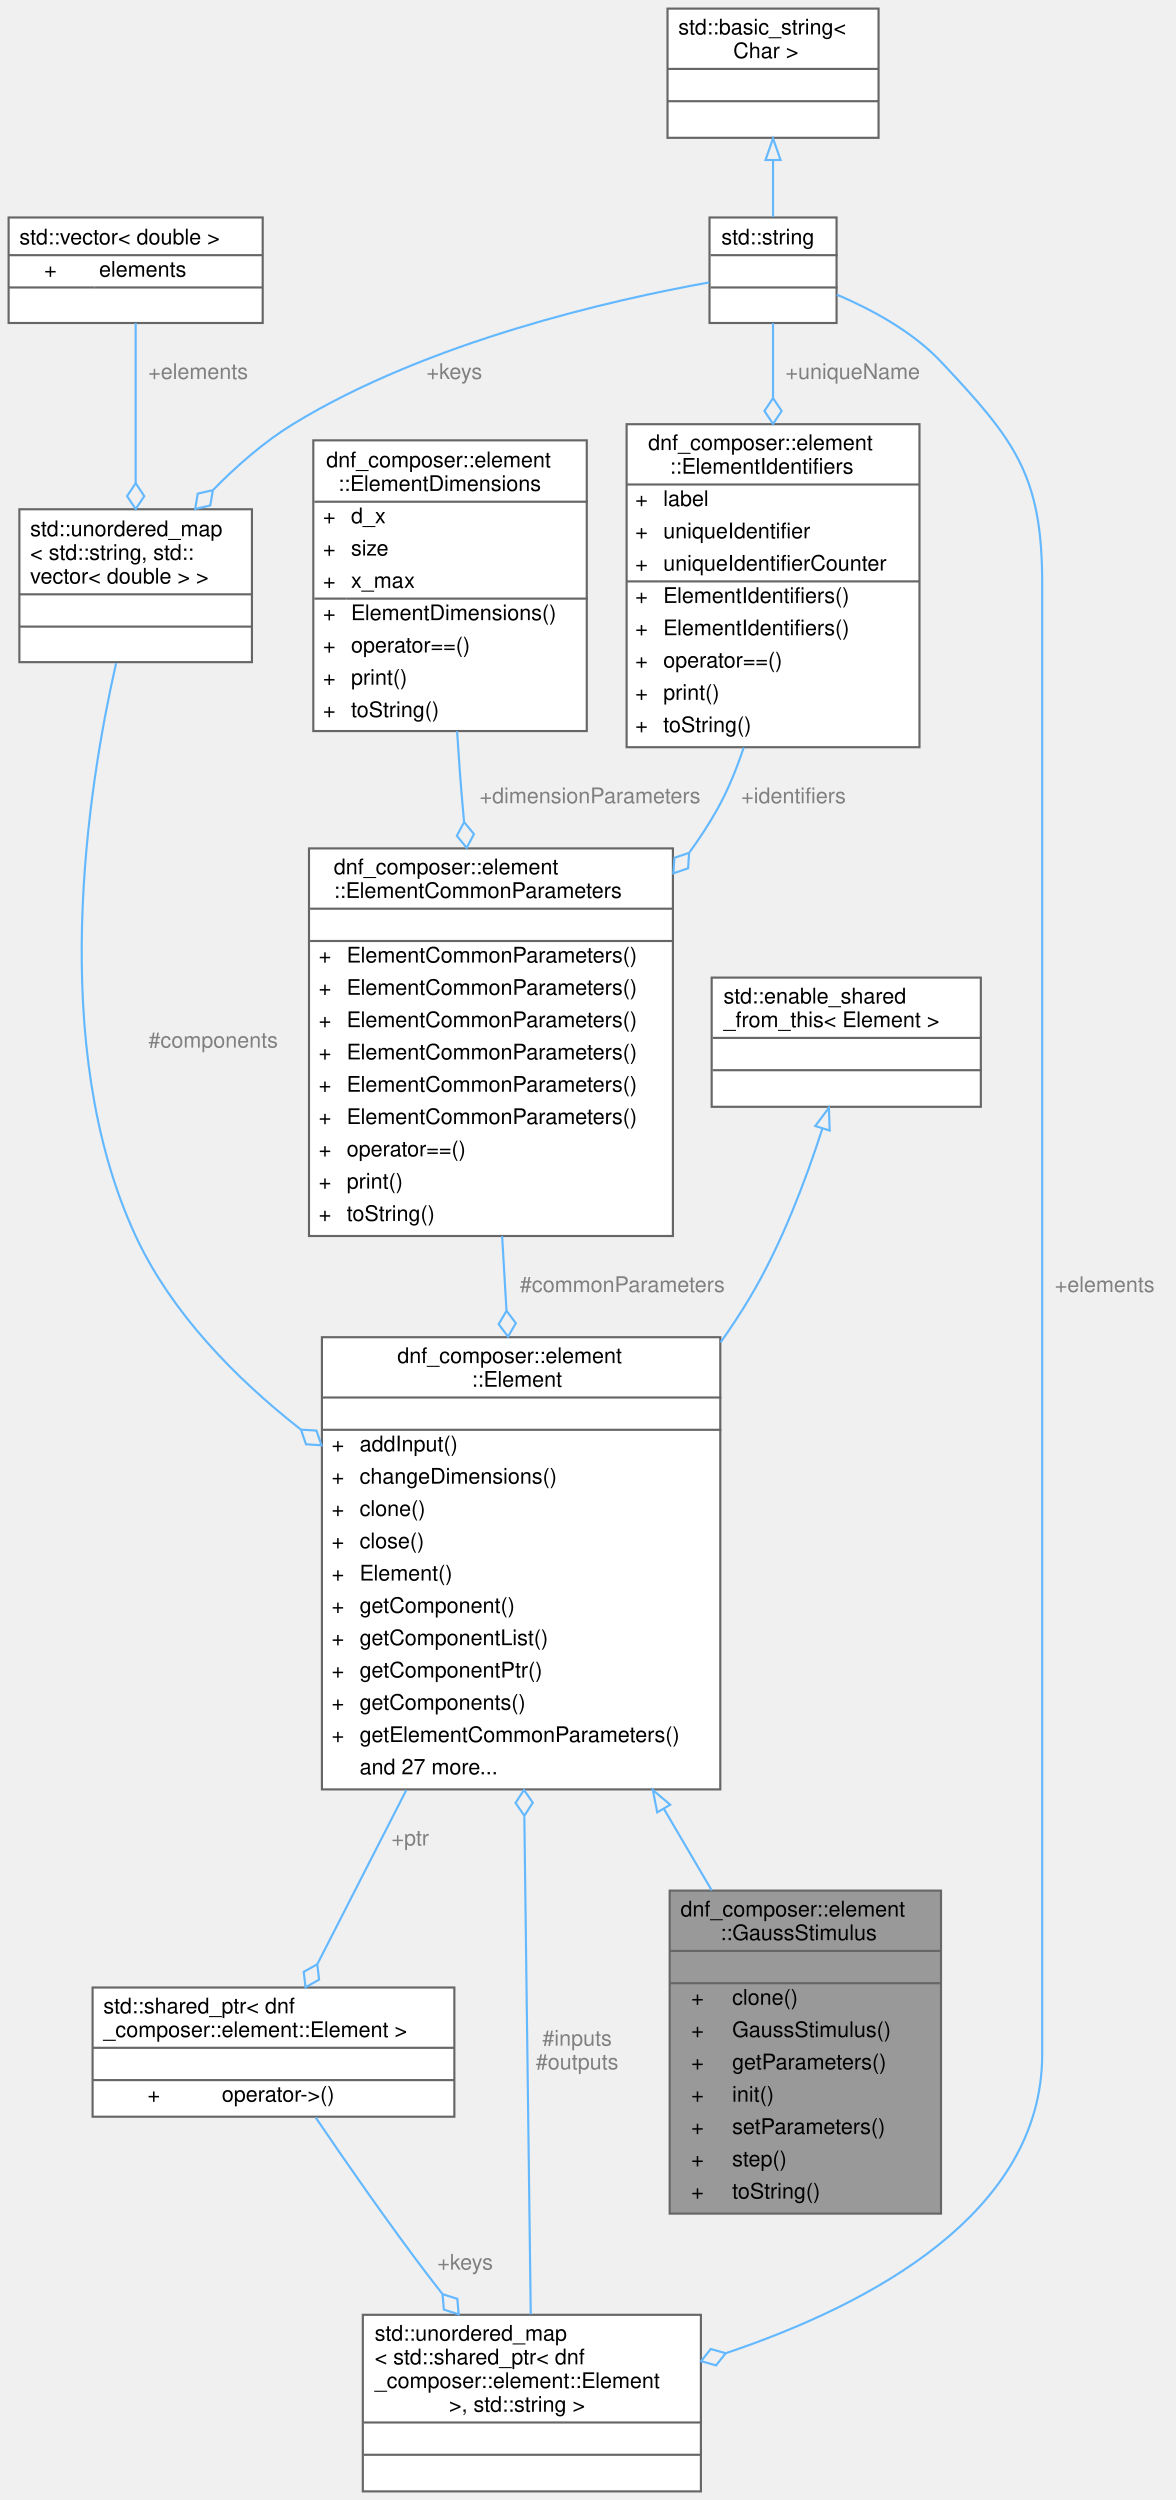
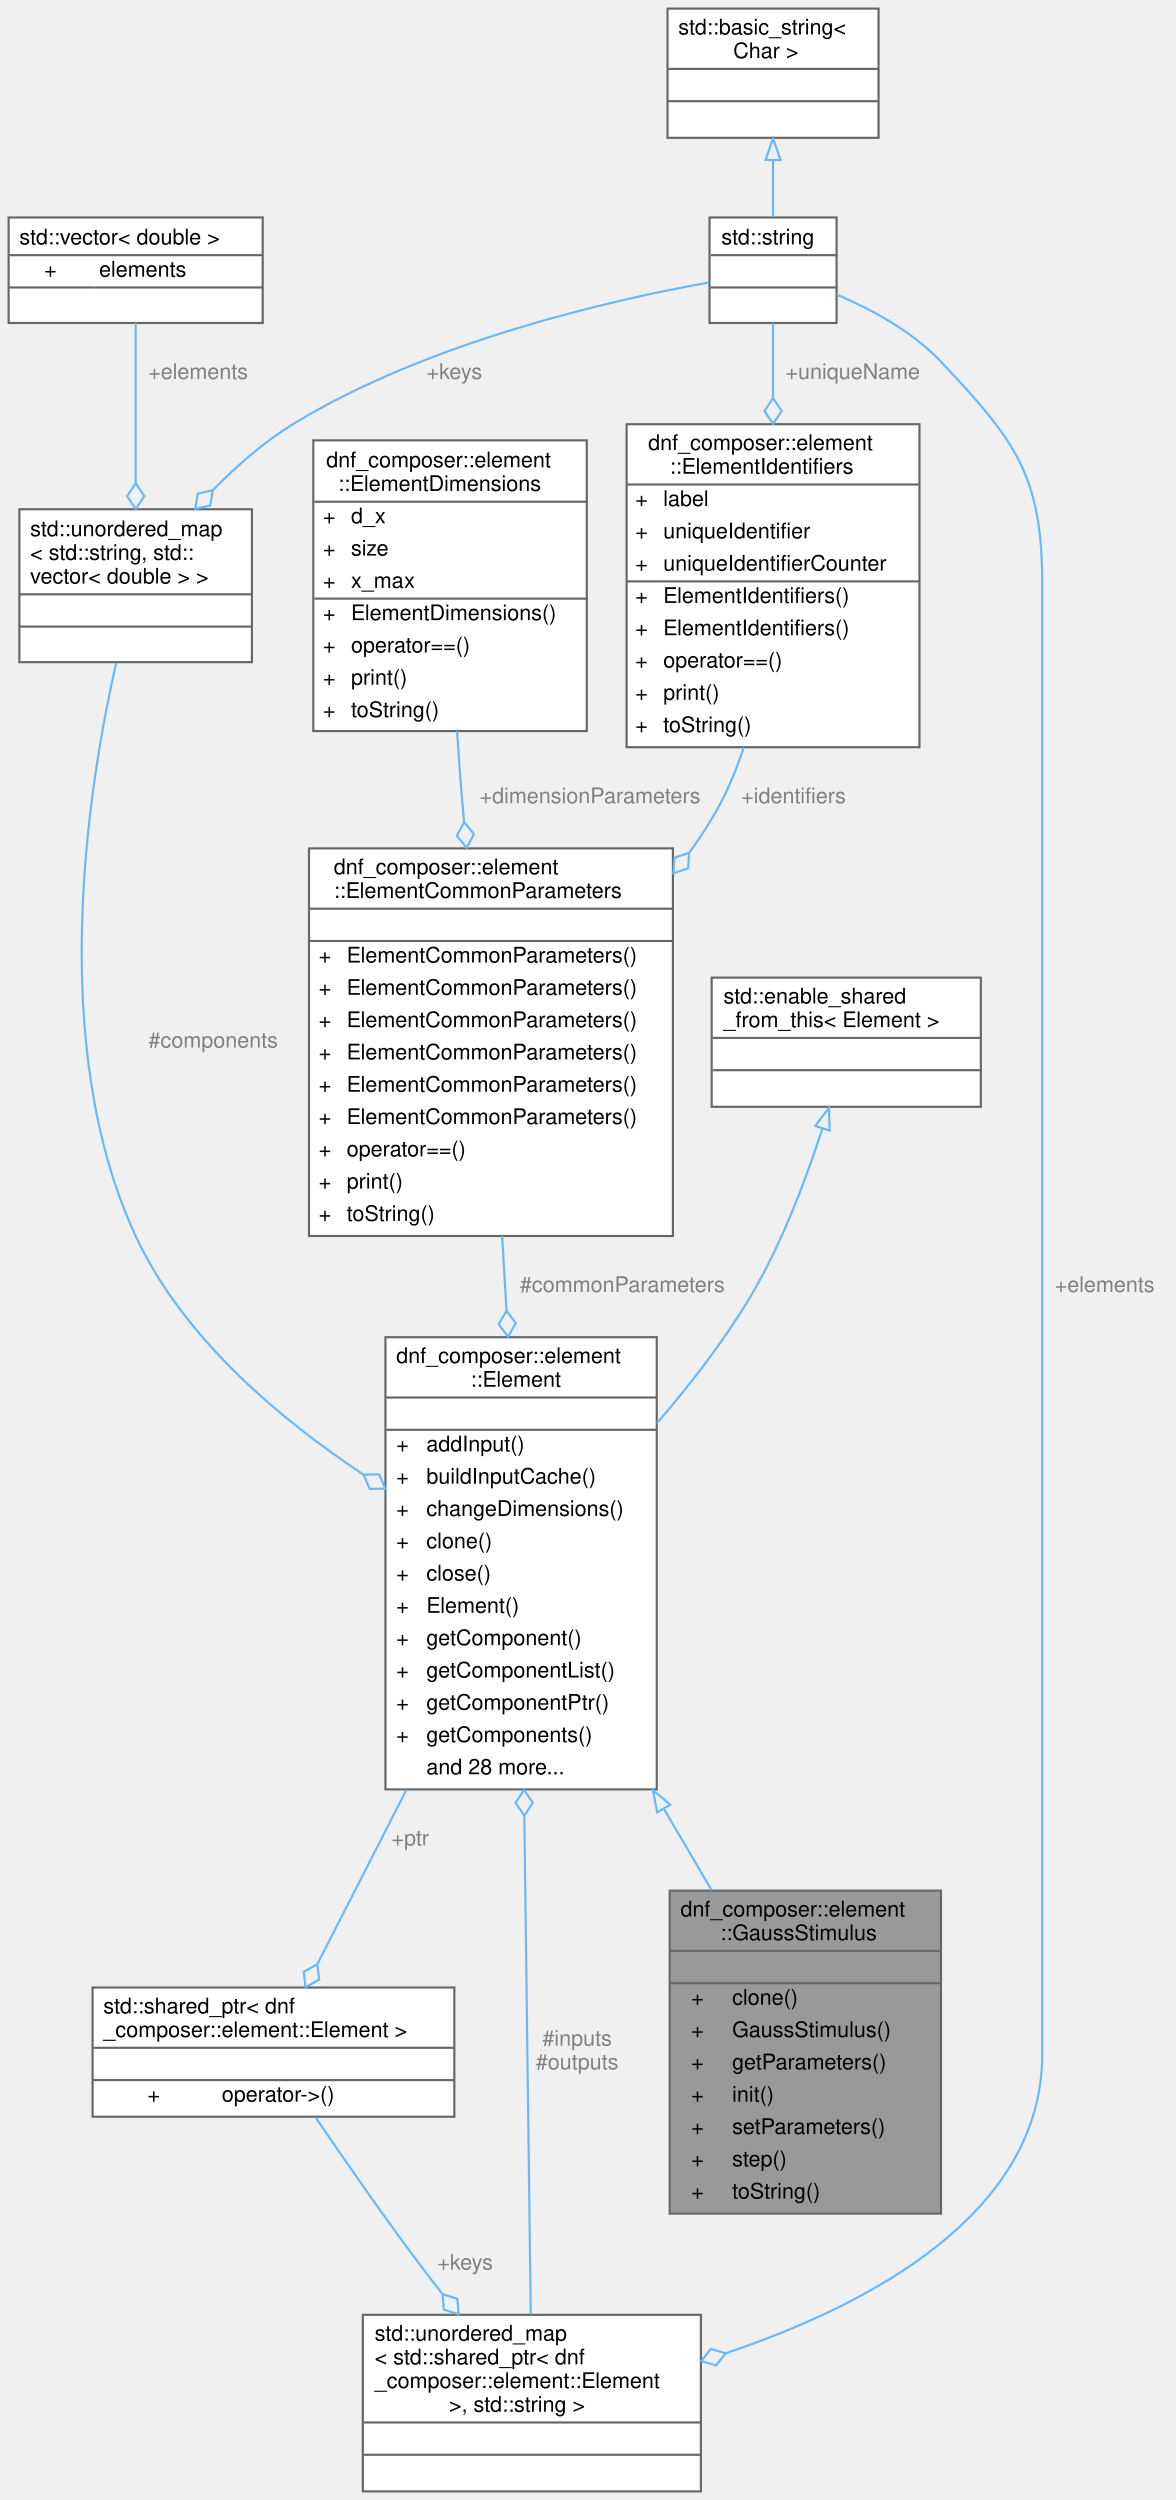
<svg xmlns="http://www.w3.org/2000/svg" xmlns:xlink="http://www.w3.org/1999/xlink" width="546pt" height="1161pt" viewBox="0.00 0.00 546.00 1161.00">
  <g id="graph0" class="graph" transform="scale(1 1) rotate(0) translate(4 1157)">
    <g id="Node000001" class="node">
      <g id="a_Node000001">
        <a xlink:title="Localized Gaussian input stimulus applied to a neural field.">
          <polygon fill="#999999" stroke="transparent" points="433,-279 307,-279 307,-129 433,-129 433,-279" />
          <text text-anchor="start" x="312" y="-267" font-family="Helvetica,sans-Serif" font-size="10.00">dnf_composer::element</text>
          <text text-anchor="start" x="330.5" y="-256" font-family="Helvetica,sans-Serif" font-size="10.00">::GaussStimulus</text>
          <text text-anchor="start" x="368" y="-241" font-family="Helvetica,sans-Serif" font-size="10.00"> </text>
          <text text-anchor="start" x="317" y="-226" font-family="Helvetica,sans-Serif" font-size="10.00">+</text>
          <text text-anchor="start" x="336" y="-226" font-family="Helvetica,sans-Serif" font-size="10.00">clone()</text>
          <text text-anchor="start" x="317" y="-211" font-family="Helvetica,sans-Serif" font-size="10.00">+</text>
          <text text-anchor="start" x="336" y="-211" font-family="Helvetica,sans-Serif" font-size="10.00">GaussStimulus()</text>
          <text text-anchor="start" x="317" y="-196" font-family="Helvetica,sans-Serif" font-size="10.00">+</text>
          <text text-anchor="start" x="336" y="-196" font-family="Helvetica,sans-Serif" font-size="10.00">getParameters()</text>
          <text text-anchor="start" x="317" y="-181" font-family="Helvetica,sans-Serif" font-size="10.00">+</text>
          <text text-anchor="start" x="336" y="-181" font-family="Helvetica,sans-Serif" font-size="10.00">init()</text>
          <text text-anchor="start" x="317" y="-166" font-family="Helvetica,sans-Serif" font-size="10.00">+</text>
          <text text-anchor="start" x="336" y="-166" font-family="Helvetica,sans-Serif" font-size="10.00">setParameters()</text>
          <text text-anchor="start" x="317" y="-151" font-family="Helvetica,sans-Serif" font-size="10.00">+</text>
          <text text-anchor="start" x="336" y="-151" font-family="Helvetica,sans-Serif" font-size="10.00">step()</text>
          <text text-anchor="start" x="317" y="-136" font-family="Helvetica,sans-Serif" font-size="10.00">+</text>
          <text text-anchor="start" x="336" y="-136" font-family="Helvetica,sans-Serif" font-size="10.00">toString()</text>
          <polygon fill="#666666" stroke="#666666" points="307,-251 307,-251 433,-251 433,-251 307,-251" />
          <polygon fill="#666666" stroke="#666666" points="307,-236 307,-236 433,-236 433,-236 307,-236" />
          <polygon fill="none" stroke="#666666" points="307,-129 307,-279 433,-279 433,-129 307,-129" />
        </a>
      </g>
    </g>
    <g id="Node000002" class="node">
      <g id="a_Node000002">
        <a xlink:href="classdnf__composer_1_1element_1_1Element.html" target="_top" xlink:title="Abstract base class for all simulation elements.">
-           <polygon fill="white" stroke="transparent" points="330.5,-536 145.5,-536 145.5,-326 330.5,-326 330.5,-536" />
-           <text text-anchor="start" x="180.5" y="-524" font-family="Helvetica,sans-Serif" font-size="10.00">dnf_composer::element</text>
-           <text text-anchor="start" x="215" y="-513" font-family="Helvetica,sans-Serif" font-size="10.00">::Element</text>
-           <text text-anchor="start" x="236.5" y="-498" font-family="Helvetica,sans-Serif" font-size="10.00"> </text>
-           <text text-anchor="start" x="150" y="-483" font-family="Helvetica,sans-Serif" font-size="10.00">+</text>
-           <text text-anchor="start" x="163" y="-483" font-family="Helvetica,sans-Serif" font-size="10.00">addInput()</text>
-           <text text-anchor="start" x="150" y="-468" font-family="Helvetica,sans-Serif" font-size="10.00">+</text>
-           <text text-anchor="start" x="163" y="-468" font-family="Helvetica,sans-Serif" font-size="10.00">changeDimensions()</text>
-           <text text-anchor="start" x="150" y="-453" font-family="Helvetica,sans-Serif" font-size="10.00">+</text>
-           <text text-anchor="start" x="163" y="-453" font-family="Helvetica,sans-Serif" font-size="10.00">clone()</text>
-           <text text-anchor="start" x="150" y="-438" font-family="Helvetica,sans-Serif" font-size="10.00">+</text>
-           <text text-anchor="start" x="163" y="-438" font-family="Helvetica,sans-Serif" font-size="10.00">close()</text>
-           <text text-anchor="start" x="150" y="-423" font-family="Helvetica,sans-Serif" font-size="10.00">+</text>
-           <text text-anchor="start" x="163" y="-423" font-family="Helvetica,sans-Serif" font-size="10.00">Element()</text>
-           <text text-anchor="start" x="150" y="-408" font-family="Helvetica,sans-Serif" font-size="10.00">+</text>
-           <text text-anchor="start" x="163" y="-408" font-family="Helvetica,sans-Serif" font-size="10.00">getComponent()</text>
-           <text text-anchor="start" x="150" y="-393" font-family="Helvetica,sans-Serif" font-size="10.00">+</text>
-           <text text-anchor="start" x="163" y="-393" font-family="Helvetica,sans-Serif" font-size="10.00">getComponentList()</text>
-           <text text-anchor="start" x="150" y="-378" font-family="Helvetica,sans-Serif" font-size="10.00">+</text>
-           <text text-anchor="start" x="163" y="-378" font-family="Helvetica,sans-Serif" font-size="10.00">getComponentPtr()</text>
-           <text text-anchor="start" x="150" y="-363" font-family="Helvetica,sans-Serif" font-size="10.00">+</text>
-           <text text-anchor="start" x="163" y="-363" font-family="Helvetica,sans-Serif" font-size="10.00">getComponents()</text>
-           <text text-anchor="start" x="150" y="-348" font-family="Helvetica,sans-Serif" font-size="10.00">+</text>
-           <text text-anchor="start" x="163" y="-348" font-family="Helvetica,sans-Serif" font-size="10.00">getElementCommonParameters()</text>
-           <text text-anchor="start" x="163" y="-333" font-family="Helvetica,sans-Serif" font-size="10.00">and 27 more...</text>
-           <polygon fill="#666666" stroke="#666666" points="146,-508 146,-508 331,-508 331,-508 146,-508" />
-           <polygon fill="#666666" stroke="#666666" points="146,-493 146,-493 331,-493 331,-493 146,-493" />
-           <polygon fill="none" stroke="#666666" points="145.5,-326 145.5,-536 330.5,-536 330.5,-326 145.5,-326" />
+           <polygon fill="white" stroke="transparent" points="301,-536 175,-536 175,-326 301,-326 301,-536" />
+           <text text-anchor="start" x="180" y="-524" font-family="Helvetica,sans-Serif" font-size="10.00">dnf_composer::element</text>
+           <text text-anchor="start" x="214.5" y="-513" font-family="Helvetica,sans-Serif" font-size="10.00">::Element</text>
+           <text text-anchor="start" x="236" y="-498" font-family="Helvetica,sans-Serif" font-size="10.00"> </text>
+           <text text-anchor="start" x="180" y="-483" font-family="Helvetica,sans-Serif" font-size="10.00">+</text>
+           <text text-anchor="start" x="194" y="-483" font-family="Helvetica,sans-Serif" font-size="10.00">addInput()</text>
+           <text text-anchor="start" x="180" y="-468" font-family="Helvetica,sans-Serif" font-size="10.00">+</text>
+           <text text-anchor="start" x="194" y="-468" font-family="Helvetica,sans-Serif" font-size="10.00">buildInputCache()</text>
+           <text text-anchor="start" x="180" y="-453" font-family="Helvetica,sans-Serif" font-size="10.00">+</text>
+           <text text-anchor="start" x="194" y="-453" font-family="Helvetica,sans-Serif" font-size="10.00">changeDimensions()</text>
+           <text text-anchor="start" x="180" y="-438" font-family="Helvetica,sans-Serif" font-size="10.00">+</text>
+           <text text-anchor="start" x="194" y="-438" font-family="Helvetica,sans-Serif" font-size="10.00">clone()</text>
+           <text text-anchor="start" x="180" y="-423" font-family="Helvetica,sans-Serif" font-size="10.00">+</text>
+           <text text-anchor="start" x="194" y="-423" font-family="Helvetica,sans-Serif" font-size="10.00">close()</text>
+           <text text-anchor="start" x="180" y="-408" font-family="Helvetica,sans-Serif" font-size="10.00">+</text>
+           <text text-anchor="start" x="194" y="-408" font-family="Helvetica,sans-Serif" font-size="10.00">Element()</text>
+           <text text-anchor="start" x="180" y="-393" font-family="Helvetica,sans-Serif" font-size="10.00">+</text>
+           <text text-anchor="start" x="194" y="-393" font-family="Helvetica,sans-Serif" font-size="10.00">getComponent()</text>
+           <text text-anchor="start" x="180" y="-378" font-family="Helvetica,sans-Serif" font-size="10.00">+</text>
+           <text text-anchor="start" x="194" y="-378" font-family="Helvetica,sans-Serif" font-size="10.00">getComponentList()</text>
+           <text text-anchor="start" x="180" y="-363" font-family="Helvetica,sans-Serif" font-size="10.00">+</text>
+           <text text-anchor="start" x="194" y="-363" font-family="Helvetica,sans-Serif" font-size="10.00">getComponentPtr()</text>
+           <text text-anchor="start" x="180" y="-348" font-family="Helvetica,sans-Serif" font-size="10.00">+</text>
+           <text text-anchor="start" x="194" y="-348" font-family="Helvetica,sans-Serif" font-size="10.00">getComponents()</text>
+           <text text-anchor="start" x="194" y="-333" font-family="Helvetica,sans-Serif" font-size="10.00">and 28 more...</text>
+           <polygon fill="#666666" stroke="#666666" points="175,-508 175,-508 301,-508 301,-508 175,-508" />
+           <polygon fill="#666666" stroke="#666666" points="175,-493 175,-493 301,-493 301,-493 175,-493" />
+           <polygon fill="none" stroke="#666666" points="175,-326 175,-536 301,-536 301,-326 175,-326" />
        </a>
      </g>
    </g>
    <g id="edge1_Node000001_Node000002" class="edge">
      <g id="a_edge1_Node000001_Node000002">
        <a xlink:title=" ">
          <path fill="none" stroke="#63b8ff" d="M304.38,-316.86C311.9,-304.03 319.42,-291.22 326.54,-279.08" />
          <polygon fill="none" stroke="#63b8ff" points="301.21,-315.34 299.17,-325.73 307.25,-318.88 301.21,-315.34" />
        </a>
      </g>
    </g>
    <g id="Node000012" class="node">
      <g id="a_Node000012">
        <a xlink:title=" ">
          <polygon fill="white" stroke="transparent" points="207,-234 39,-234 39,-174 207,-174 207,-234" />
          <text text-anchor="start" x="44" y="-222" font-family="Helvetica,sans-Serif" font-size="10.00">std::shared_ptr&lt; dnf</text>
          <text text-anchor="start" x="44" y="-211" font-family="Helvetica,sans-Serif" font-size="10.00">_composer::element::Element &gt;</text>
          <text text-anchor="start" x="121" y="-196" font-family="Helvetica,sans-Serif" font-size="10.00"> </text>
          <text text-anchor="start" x="64.5" y="-181" font-family="Helvetica,sans-Serif" font-size="10.00">+</text>
          <text text-anchor="start" x="99" y="-181" font-family="Helvetica,sans-Serif" font-size="10.00">operator-&gt;()</text>
          <polygon fill="#666666" stroke="#666666" points="39,-206 39,-206 207,-206 207,-206 39,-206" />
          <polygon fill="#666666" stroke="#666666" points="39,-191 39,-191 207,-191 207,-191 39,-191" />
          <polygon fill="none" stroke="#666666" points="39,-174 39,-234 207,-234 207,-174 39,-174" />
        </a>
      </g>
    </g>
    <g id="edge13_Node000012_Node000002" class="edge">
      <g id="a_edge13_Node000012_Node000002">
        <a xlink:title=" ">
          <path fill="none" stroke="#63b8ff" d="M184.71,-325.73C170.03,-297.02 154.99,-267.58 143.43,-244.97" />
          <polygon fill="none" stroke="#63b8ff" points="143.35,-244.81 137.05,-241.29 137.89,-234.12 144.18,-237.65 143.35,-244.81" />
        </a>
      </g>
      <text text-anchor="middle" x="186.5" y="-300" font-family="Helvetica,sans-Serif" font-size="10.00" fill="grey"> +ptr</text>
    </g>
    <g id="Node000003" class="node">
      <g id="a_Node000003">
        <a xlink:title=" ">
          <polygon fill="white" stroke="transparent" points="451.5,-703 326.5,-703 326.5,-643 451.5,-643 451.5,-703" />
          <text text-anchor="start" x="332" y="-691" font-family="Helvetica,sans-Serif" font-size="10.00">std::enable_shared</text>
          <text text-anchor="start" x="332" y="-680" font-family="Helvetica,sans-Serif" font-size="10.00">_from_this&lt; Element &gt;</text>
          <text text-anchor="start" x="387.5" y="-665" font-family="Helvetica,sans-Serif" font-size="10.00"> </text>
          <text text-anchor="start" x="387.5" y="-650" font-family="Helvetica,sans-Serif" font-size="10.00"> </text>
          <polygon fill="#666666" stroke="#666666" points="327,-675 327,-675 452,-675 452,-675 327,-675" />
          <polygon fill="#666666" stroke="#666666" points="327,-660 327,-660 452,-660 452,-660 327,-660" />
          <polygon fill="none" stroke="#666666" points="326.5,-643 326.5,-703 451.5,-703 451.5,-643 326.5,-643" />
        </a>
      </g>
    </g>
    <g id="edge2_Node000002_Node000003" class="edge">
      <g id="a_edge2_Node000002_Node000003">
        <a xlink:title=" ">
-           <path fill="none" stroke="#63b8ff" d="M377.89,-632.83C370.24,-609.07 358.79,-578.68 344,-554 339.89,-547.14 335.38,-540.3 330.61,-533.55" />
+           <path fill="none" stroke="#63b8ff" d="M377.89,-632.83C370.24,-609.07 358.79,-578.68 344,-554 331.96,-533.9 316.49,-513.94 301.12,-496.15" />
          <polygon fill="none" stroke="#63b8ff" points="374.61,-634.07 380.94,-642.57 381.3,-631.98 374.61,-634.07" />
        </a>
      </g>
    </g>
    <g id="Node000004" class="node">
      <g id="a_Node000004">
        <a xlink:href="structdnf__composer_1_1element_1_1ElementCommonParameters.html" target="_top" xlink:title="Bundles identity and spatial dimensions passed to every Element constructor.">
          <polygon fill="white" stroke="transparent" points="308.5,-763 139.5,-763 139.5,-583 308.5,-583 308.5,-763" />
          <text text-anchor="start" x="151" y="-751" font-family="Helvetica,sans-Serif" font-size="10.00">dnf_composer::element</text>
          <text text-anchor="start" x="151" y="-740" font-family="Helvetica,sans-Serif" font-size="10.00">::ElementCommonParameters</text>
          <text text-anchor="start" x="222.5" y="-725" font-family="Helvetica,sans-Serif" font-size="10.00"> </text>
          <text text-anchor="start" x="144" y="-710" font-family="Helvetica,sans-Serif" font-size="10.00">+</text>
          <text text-anchor="start" x="157" y="-710" font-family="Helvetica,sans-Serif" font-size="10.00">ElementCommonParameters()</text>
          <text text-anchor="start" x="144" y="-695" font-family="Helvetica,sans-Serif" font-size="10.00">+</text>
          <text text-anchor="start" x="157" y="-695" font-family="Helvetica,sans-Serif" font-size="10.00">ElementCommonParameters()</text>
          <text text-anchor="start" x="144" y="-680" font-family="Helvetica,sans-Serif" font-size="10.00">+</text>
          <text text-anchor="start" x="157" y="-680" font-family="Helvetica,sans-Serif" font-size="10.00">ElementCommonParameters()</text>
          <text text-anchor="start" x="144" y="-665" font-family="Helvetica,sans-Serif" font-size="10.00">+</text>
          <text text-anchor="start" x="157" y="-665" font-family="Helvetica,sans-Serif" font-size="10.00">ElementCommonParameters()</text>
          <text text-anchor="start" x="144" y="-650" font-family="Helvetica,sans-Serif" font-size="10.00">+</text>
          <text text-anchor="start" x="157" y="-650" font-family="Helvetica,sans-Serif" font-size="10.00">ElementCommonParameters()</text>
          <text text-anchor="start" x="144" y="-635" font-family="Helvetica,sans-Serif" font-size="10.00">+</text>
          <text text-anchor="start" x="157" y="-635" font-family="Helvetica,sans-Serif" font-size="10.00">ElementCommonParameters()</text>
          <text text-anchor="start" x="144" y="-620" font-family="Helvetica,sans-Serif" font-size="10.00">+</text>
          <text text-anchor="start" x="157" y="-620" font-family="Helvetica,sans-Serif" font-size="10.00">operator==()</text>
          <text text-anchor="start" x="144" y="-605" font-family="Helvetica,sans-Serif" font-size="10.00">+</text>
          <text text-anchor="start" x="157" y="-605" font-family="Helvetica,sans-Serif" font-size="10.00">print()</text>
          <text text-anchor="start" x="144" y="-590" font-family="Helvetica,sans-Serif" font-size="10.00">+</text>
          <text text-anchor="start" x="157" y="-590" font-family="Helvetica,sans-Serif" font-size="10.00">toString()</text>
          <polygon fill="#666666" stroke="#666666" points="140,-735 140,-735 309,-735 309,-735 140,-735" />
          <polygon fill="#666666" stroke="#666666" points="140,-720 140,-720 309,-720 309,-720 140,-720" />
          <polygon fill="none" stroke="#666666" points="139.5,-583 139.5,-763 308.5,-763 308.5,-583 139.5,-583" />
        </a>
      </g>
    </g>
    <g id="edge3_Node000002_Node000004" class="edge">
      <g id="a_edge3_Node000002_Node000004">
        <a xlink:title=" ">
          <path fill="none" stroke="#63b8ff" d="M229.19,-582.97C229.85,-571.69 230.53,-560.01 231.21,-548.37" />
          <polygon fill="none" stroke="#63b8ff" points="231.22,-548.26 227.57,-542.04 231.92,-536.28 235.56,-542.51 231.22,-548.26" />
        </a>
      </g>
      <text text-anchor="middle" x="285" y="-557" font-family="Helvetica,sans-Serif" font-size="10.00" fill="grey"> #commonParameters</text>
    </g>
    <g id="Node000005" class="node">
      <g id="a_Node000005">
        <a xlink:href="structdnf__composer_1_1element_1_1ElementIdentifiers.html" target="_top" xlink:title="Identity information for an element: numeric ID, name, and type label.">
          <polygon fill="white" stroke="transparent" points="423,-960 287,-960 287,-810 423,-810 423,-960" />
          <text text-anchor="start" x="297" y="-948" font-family="Helvetica,sans-Serif" font-size="10.00">dnf_composer::element</text>
          <text text-anchor="start" x="307" y="-937" font-family="Helvetica,sans-Serif" font-size="10.00">::ElementIdentifiers</text>
          <text text-anchor="start" x="291" y="-922" font-family="Helvetica,sans-Serif" font-size="10.00">+</text>
          <text text-anchor="start" x="304" y="-922" font-family="Helvetica,sans-Serif" font-size="10.00">label</text>
          <text text-anchor="start" x="291" y="-907" font-family="Helvetica,sans-Serif" font-size="10.00">+</text>
          <text text-anchor="start" x="304" y="-907" font-family="Helvetica,sans-Serif" font-size="10.00">uniqueIdentifier</text>
          <text text-anchor="start" x="291" y="-892" font-family="Helvetica,sans-Serif" font-size="10.00">+</text>
          <text text-anchor="start" x="304" y="-892" font-family="Helvetica,sans-Serif" font-size="10.00">uniqueIdentifierCounter</text>
          <text text-anchor="start" x="291" y="-877" font-family="Helvetica,sans-Serif" font-size="10.00">+</text>
          <text text-anchor="start" x="304" y="-877" font-family="Helvetica,sans-Serif" font-size="10.00">ElementIdentifiers()</text>
          <text text-anchor="start" x="291" y="-862" font-family="Helvetica,sans-Serif" font-size="10.00">+</text>
          <text text-anchor="start" x="304" y="-862" font-family="Helvetica,sans-Serif" font-size="10.00">ElementIdentifiers()</text>
          <text text-anchor="start" x="291" y="-847" font-family="Helvetica,sans-Serif" font-size="10.00">+</text>
          <text text-anchor="start" x="304" y="-847" font-family="Helvetica,sans-Serif" font-size="10.00">operator==()</text>
          <text text-anchor="start" x="291" y="-832" font-family="Helvetica,sans-Serif" font-size="10.00">+</text>
          <text text-anchor="start" x="304" y="-832" font-family="Helvetica,sans-Serif" font-size="10.00">print()</text>
          <text text-anchor="start" x="291" y="-817" font-family="Helvetica,sans-Serif" font-size="10.00">+</text>
          <text text-anchor="start" x="304" y="-817" font-family="Helvetica,sans-Serif" font-size="10.00">toString()</text>
          <polygon fill="#666666" stroke="#666666" points="287,-932 287,-932 423,-932 423,-932 287,-932" />
          <polygon fill="#666666" stroke="#666666" points="287,-887 287,-887 302,-887 302,-887 287,-887" />
          <polygon fill="#666666" stroke="#666666" points="302,-887 302,-887 423,-887 423,-887 302,-887" />
          <polygon fill="none" stroke="#666666" points="287,-810 287,-960 423,-960 423,-810 287,-810" />
        </a>
      </g>
    </g>
    <g id="edge4_Node000004_Node000005" class="edge">
      <g id="a_edge4_Node000004_Node000005">
        <a xlink:title=" ">
          <path fill="none" stroke="#63b8ff" d="M341.36,-809.85C338.07,-799.82 334.01,-789.93 329,-781 325.24,-774.3 320.95,-767.72 316.3,-761.32" />
          <polygon fill="none" stroke="#63b8ff" points="316.02,-760.96 309.19,-758.63 308.72,-751.43 315.55,-753.76 316.02,-760.96" />
        </a>
      </g>
      <text text-anchor="middle" x="364.5" y="-784" font-family="Helvetica,sans-Serif" font-size="10.00" fill="grey"> +identifiers</text>
    </g>
    <g id="Node000006" class="node">
      <g id="a_Node000006">
        <a xlink:title=" ">
          <polygon fill="white" stroke="transparent" points="384.5,-1056 325.5,-1056 325.5,-1007 384.5,-1007 384.5,-1056" />
          <text text-anchor="start" x="331" y="-1043.5" font-family="Helvetica,sans-Serif" font-size="10.00">std::string</text>
          <text text-anchor="start" x="353.5" y="-1028.5" font-family="Helvetica,sans-Serif" font-size="10.00"> </text>
          <text text-anchor="start" x="353.5" y="-1013.5" font-family="Helvetica,sans-Serif" font-size="10.00"> </text>
          <polygon fill="#666666" stroke="#666666" points="326,-1038.5 326,-1038.5 385,-1038.5 385,-1038.5 326,-1038.5" />
          <polygon fill="#666666" stroke="#666666" points="326,-1023.5 326,-1023.5 385,-1023.5 385,-1023.5 326,-1023.5" />
          <polygon fill="none" stroke="#666666" points="325.5,-1007 325.5,-1056 384.5,-1056 384.5,-1007 325.5,-1007" />
        </a>
      </g>
    </g>
    <g id="edge5_Node000005_Node000006" class="edge">
      <g id="a_edge5_Node000005_Node000006">
        <a xlink:title=" ">
          <path fill="none" stroke="#63b8ff" d="M355,-1006.96C355,-997.14 355,-985.08 355,-972.41" />
          <polygon fill="none" stroke="#63b8ff" points="355,-972.13 351,-966.13 355,-960.13 359,-966.13 355,-972.13" />
        </a>
      </g>
      <text text-anchor="middle" x="392" y="-981" font-family="Helvetica,sans-Serif" font-size="10.00" fill="grey"> +uniqueName</text>
    </g>
    <g id="Node000009" class="node">
      <g id="a_Node000009">
        <a xlink:title=" ">
          <polygon fill="white" stroke="transparent" points="113,-920.5 5,-920.5 5,-849.5 113,-849.5 113,-920.5" />
          <text text-anchor="start" x="10" y="-908" font-family="Helvetica,sans-Serif" font-size="10.00">std::unordered_map</text>
          <text text-anchor="start" x="10" y="-897" font-family="Helvetica,sans-Serif" font-size="10.00">&lt; std::string, std::</text>
          <text text-anchor="start" x="10" y="-886" font-family="Helvetica,sans-Serif" font-size="10.00">vector&lt; double &gt; &gt;</text>
          <text text-anchor="start" x="57" y="-871" font-family="Helvetica,sans-Serif" font-size="10.00"> </text>
          <text text-anchor="start" x="57" y="-856" font-family="Helvetica,sans-Serif" font-size="10.00"> </text>
          <polygon fill="#666666" stroke="#666666" points="5,-881 5,-881 113,-881 113,-881 5,-881" />
          <polygon fill="#666666" stroke="#666666" points="5,-866 5,-866 113,-866 113,-866 5,-866" />
          <polygon fill="none" stroke="#666666" points="5,-849.5 5,-920.5 113,-920.5 113,-849.5 5,-849.5" />
        </a>
      </g>
    </g>
    <g id="edge9_Node000009_Node000006" class="edge">
      <g id="a_edge9_Node000009_Node000006">
        <a xlink:title=" ">
          <path fill="none" stroke="#63b8ff" d="M325.3,-1025.84C280.68,-1017.83 194.86,-998.47 132,-960 118.64,-951.82 105.95,-940.68 95.01,-929.53" />
          <polygon fill="none" stroke="#63b8ff" points="94.86,-929.37 87.83,-927.75 86.63,-920.64 93.65,-922.26 94.86,-929.37" />
        </a>
      </g>
      <text text-anchor="middle" x="207" y="-981" font-family="Helvetica,sans-Serif" font-size="10.00" fill="grey"> +keys</text>
    </g>
    <g id="Node000011" class="node">
      <g id="a_Node000011">
        <a xlink:title=" ">
          <polygon fill="white" stroke="transparent" points="321.5,-82 164.5,-82 164.5,0 321.5,0 321.5,-82" />
          <text text-anchor="start" x="170" y="-70" font-family="Helvetica,sans-Serif" font-size="10.00">std::unordered_map</text>
          <text text-anchor="start" x="170" y="-59" font-family="Helvetica,sans-Serif" font-size="10.00">&lt; std::shared_ptr&lt; dnf</text>
          <text text-anchor="start" x="170" y="-48" font-family="Helvetica,sans-Serif" font-size="10.00">_composer::element::Element</text>
          <text text-anchor="start" x="204.5" y="-37" font-family="Helvetica,sans-Serif" font-size="10.00"> &gt;, std::string &gt;</text>
          <text text-anchor="start" x="241.5" y="-22" font-family="Helvetica,sans-Serif" font-size="10.00"> </text>
          <text text-anchor="start" x="241.5" y="-7" font-family="Helvetica,sans-Serif" font-size="10.00"> </text>
          <polygon fill="#666666" stroke="#666666" points="165,-32 165,-32 322,-32 322,-32 165,-32" />
          <polygon fill="#666666" stroke="#666666" points="165,-17 165,-17 322,-17 322,-17 165,-17" />
          <polygon fill="none" stroke="#666666" points="164.5,0 164.5,-82 321.5,-82 321.5,0 164.5,0" />
        </a>
      </g>
    </g>
    <g id="edge14_Node000011_Node000006" class="edge">
      <g id="a_edge14_Node000011_Node000006">
        <a xlink:title=" ">
          <path fill="none" stroke="#63b8ff" d="M384.67,-1020.15C400.65,-1013.35 419.76,-1003.08 433,-989 467.48,-952.35 480,-936.32 480,-886 480,-886 480,-886 480,-203 480,-129.06 400.09,-86.7 333.07,-64.18" />
          <polygon fill="none" stroke="#63b8ff" points="333.01,-64.16 326.07,-66.12 321.59,-60.47 328.53,-58.51 333.01,-64.16" />
        </a>
      </g>
      <text text-anchor="middle" x="509" y="-557" font-family="Helvetica,sans-Serif" font-size="10.00" fill="grey"> +elements</text>
    </g>
    <g id="Node000007" class="node">
      <g id="a_Node000007">
        <a xlink:title=" ">
          <polygon fill="white" stroke="transparent" points="404,-1153 306,-1153 306,-1093 404,-1093 404,-1153" />
          <text text-anchor="start" x="311" y="-1141" font-family="Helvetica,sans-Serif" font-size="10.00">std::basic_string&lt;</text>
          <text text-anchor="start" x="336.5" y="-1130" font-family="Helvetica,sans-Serif" font-size="10.00"> Char &gt;</text>
          <text text-anchor="start" x="353" y="-1115" font-family="Helvetica,sans-Serif" font-size="10.00"> </text>
          <text text-anchor="start" x="353" y="-1100" font-family="Helvetica,sans-Serif" font-size="10.00"> </text>
          <polygon fill="#666666" stroke="#666666" points="306,-1125 306,-1125 404,-1125 404,-1125 306,-1125" />
          <polygon fill="#666666" stroke="#666666" points="306,-1110 306,-1110 404,-1110 404,-1110 306,-1110" />
          <polygon fill="none" stroke="#666666" points="306,-1093 306,-1153 404,-1153 404,-1093 306,-1093" />
        </a>
      </g>
    </g>
    <g id="edge6_Node000006_Node000007" class="edge">
      <g id="a_edge6_Node000006_Node000007">
        <a xlink:title=" ">
          <path fill="none" stroke="#63b8ff" d="M355,-1082.41C355,-1073.47 355,-1064.25 355,-1056.21" />
          <polygon fill="none" stroke="#63b8ff" points="351.5,-1082.69 355,-1092.69 358.5,-1082.69 351.5,-1082.69" />
        </a>
      </g>
    </g>
    <g id="Node000008" class="node">
      <g id="a_Node000008">
        <a xlink:href="structdnf__composer_1_1element_1_1ElementDimensions.html" target="_top" xlink:title="Spatial discretization of a one-dimensional field.">
          <polygon fill="white" stroke="transparent" points="268.5,-952.5 141.5,-952.5 141.5,-817.5 268.5,-817.5 268.5,-952.5" />
          <text text-anchor="start" x="147.5" y="-940" font-family="Helvetica,sans-Serif" font-size="10.00">dnf_composer::element</text>
          <text text-anchor="start" x="153" y="-929" font-family="Helvetica,sans-Serif" font-size="10.00">::ElementDimensions</text>
          <text text-anchor="start" x="146" y="-914" font-family="Helvetica,sans-Serif" font-size="10.00">+</text>
          <text text-anchor="start" x="159" y="-914" font-family="Helvetica,sans-Serif" font-size="10.00">d_x</text>
          <text text-anchor="start" x="146" y="-899" font-family="Helvetica,sans-Serif" font-size="10.00">+</text>
          <text text-anchor="start" x="159" y="-899" font-family="Helvetica,sans-Serif" font-size="10.00">size</text>
          <text text-anchor="start" x="146" y="-884" font-family="Helvetica,sans-Serif" font-size="10.00">+</text>
          <text text-anchor="start" x="159" y="-884" font-family="Helvetica,sans-Serif" font-size="10.00">x_max</text>
          <text text-anchor="start" x="146" y="-869" font-family="Helvetica,sans-Serif" font-size="10.00">+</text>
          <text text-anchor="start" x="159" y="-869" font-family="Helvetica,sans-Serif" font-size="10.00">ElementDimensions()</text>
          <text text-anchor="start" x="146" y="-854" font-family="Helvetica,sans-Serif" font-size="10.00">+</text>
          <text text-anchor="start" x="159" y="-854" font-family="Helvetica,sans-Serif" font-size="10.00">operator==()</text>
          <text text-anchor="start" x="146" y="-839" font-family="Helvetica,sans-Serif" font-size="10.00">+</text>
          <text text-anchor="start" x="159" y="-839" font-family="Helvetica,sans-Serif" font-size="10.00">print()</text>
          <text text-anchor="start" x="146" y="-824" font-family="Helvetica,sans-Serif" font-size="10.00">+</text>
          <text text-anchor="start" x="159" y="-824" font-family="Helvetica,sans-Serif" font-size="10.00">toString()</text>
          <polygon fill="#666666" stroke="#666666" points="142,-924 142,-924 269,-924 269,-924 142,-924" />
          <polygon fill="#666666" stroke="#666666" points="142,-879 142,-879 157,-879 157,-879 142,-879" />
          <polygon fill="#666666" stroke="#666666" points="157,-879 157,-879 269,-879 269,-879 157,-879" />
          <polygon fill="none" stroke="#666666" points="141.5,-817.5 141.5,-952.5 268.5,-952.5 268.5,-817.5 141.5,-817.5" />
        </a>
      </g>
    </g>
    <g id="edge7_Node000004_Node000008" class="edge">
      <g id="a_edge7_Node000004_Node000008">
        <a xlink:title=" ">
          <path fill="none" stroke="#63b8ff" d="M208.26,-817.47C209.03,-805.32 209.94,-792.77 211,-781 211.17,-779.1 211.35,-777.19 211.53,-775.26" />
          <polygon fill="none" stroke="#63b8ff" points="211.53,-775.22 208.15,-768.86 212.73,-763.28 216.11,-769.65 211.53,-775.22" />
        </a>
      </g>
      <text text-anchor="middle" x="270" y="-784" font-family="Helvetica,sans-Serif" font-size="10.00" fill="grey"> +dimensionParameters</text>
    </g>
    <g id="edge8_Node000002_Node000009" class="edge">
      <g id="a_edge8_Node000002_Node000009">
        <a xlink:title=" ">
-           <path fill="none" stroke="#63b8ff" d="M49.92,-849.03C36.7,-790.74 17.93,-671.38 59,-583 75.54,-547.4 105.07,-517.18 135.43,-493.34" />
-           <polygon fill="none" stroke="#63b8ff" points="135.76,-493.09 138.11,-486.27 145.3,-485.82 142.95,-492.64 135.76,-493.09" />
+           <path fill="none" stroke="#63b8ff" d="M49.92,-849.03C36.7,-790.74 17.93,-671.38 59,-583 80.91,-535.85 125.59,-498.13 164.83,-472.18" />
+           <polygon fill="none" stroke="#63b8ff" points="164.84,-472.17 167.72,-465.56 174.93,-465.68 172.05,-472.29 164.84,-472.17" />
        </a>
      </g>
      <text text-anchor="middle" x="95" y="-670.5" font-family="Helvetica,sans-Serif" font-size="10.00" fill="grey"> #components</text>
    </g>
    <g id="Node000010" class="node">
      <g id="a_Node000010">
        <a xlink:title=" ">
          <polygon fill="white" stroke="transparent" points="118,-1056 0,-1056 0,-1007 118,-1007 118,-1056" />
          <text text-anchor="start" x="5" y="-1043.5" font-family="Helvetica,sans-Serif" font-size="10.00">std::vector&lt; double &gt;</text>
          <text text-anchor="start" x="16.5" y="-1028.5" font-family="Helvetica,sans-Serif" font-size="10.00">+</text>
          <text text-anchor="start" x="42" y="-1028.5" font-family="Helvetica,sans-Serif" font-size="10.00">elements</text>
          <text text-anchor="start" x="57" y="-1013.5" font-family="Helvetica,sans-Serif" font-size="10.00"> </text>
          <polygon fill="#666666" stroke="#666666" points="0,-1038.5 0,-1038.5 118,-1038.5 118,-1038.5 0,-1038.5" />
          <polygon fill="#666666" stroke="#666666" points="0,-1023.5 0,-1023.5 40,-1023.5 40,-1023.5 0,-1023.5" />
          <polygon fill="#666666" stroke="#666666" points="40,-1023.5 40,-1023.5 118,-1023.5 118,-1023.5 40,-1023.5" />
          <polygon fill="none" stroke="#666666" points="0,-1007 0,-1056 118,-1056 118,-1007 0,-1007" />
        </a>
      </g>
    </g>
    <g id="edge10_Node000009_Node000010" class="edge">
      <g id="a_edge10_Node000009_Node000010">
        <a xlink:title=" ">
          <path fill="none" stroke="#63b8ff" d="M59,-1006.96C59,-986.92 59,-957.51 59,-932.71" />
          <polygon fill="none" stroke="#63b8ff" points="59,-932.6 55,-926.6 59,-920.6 63,-926.6 59,-932.6" />
        </a>
      </g>
      <text text-anchor="middle" x="88" y="-981" font-family="Helvetica,sans-Serif" font-size="10.00" fill="grey"> +elements</text>
    </g>
    <g id="edge11_Node000002_Node000011" class="edge">
      <g id="a_edge11_Node000002_Node000011">
        <a xlink:title=" ">
          <path fill="none" stroke="#63b8ff" d="M242.48,-82.24C241.78,-136.39 240.51,-234.96 239.5,-313.37" />
          <polygon fill="none" stroke="#63b8ff" points="239.5,-313.77 243.42,-319.82 239.34,-325.77 235.42,-319.72 239.5,-313.77" />
        </a>
      </g>
      <text text-anchor="middle" x="264" y="-207" font-family="Helvetica,sans-Serif" font-size="10.00" fill="grey"> #inputs</text>
      <text text-anchor="middle" x="264" y="-196" font-family="Helvetica,sans-Serif" font-size="10.00" fill="grey">#outputs</text>
    </g>
    <g id="edge12_Node000011_Node000012" class="edge">
      <g id="a_edge12_Node000011_Node000012">
        <a xlink:title=" ">
          <path fill="none" stroke="#63b8ff" d="M142.56,-173.69C156.7,-152.83 176.5,-124.3 195,-100 197.08,-97.27 199.24,-94.49 201.43,-91.7" />
          <polygon fill="none" stroke="#63b8ff" points="201.51,-91.6 202.13,-84.41 209,-82.22 208.38,-89.41 201.51,-91.6" />
        </a>
      </g>
      <text text-anchor="middle" x="212" y="-103" font-family="Helvetica,sans-Serif" font-size="10.00" fill="grey"> +keys</text>
    </g>
  </g>
</svg>
